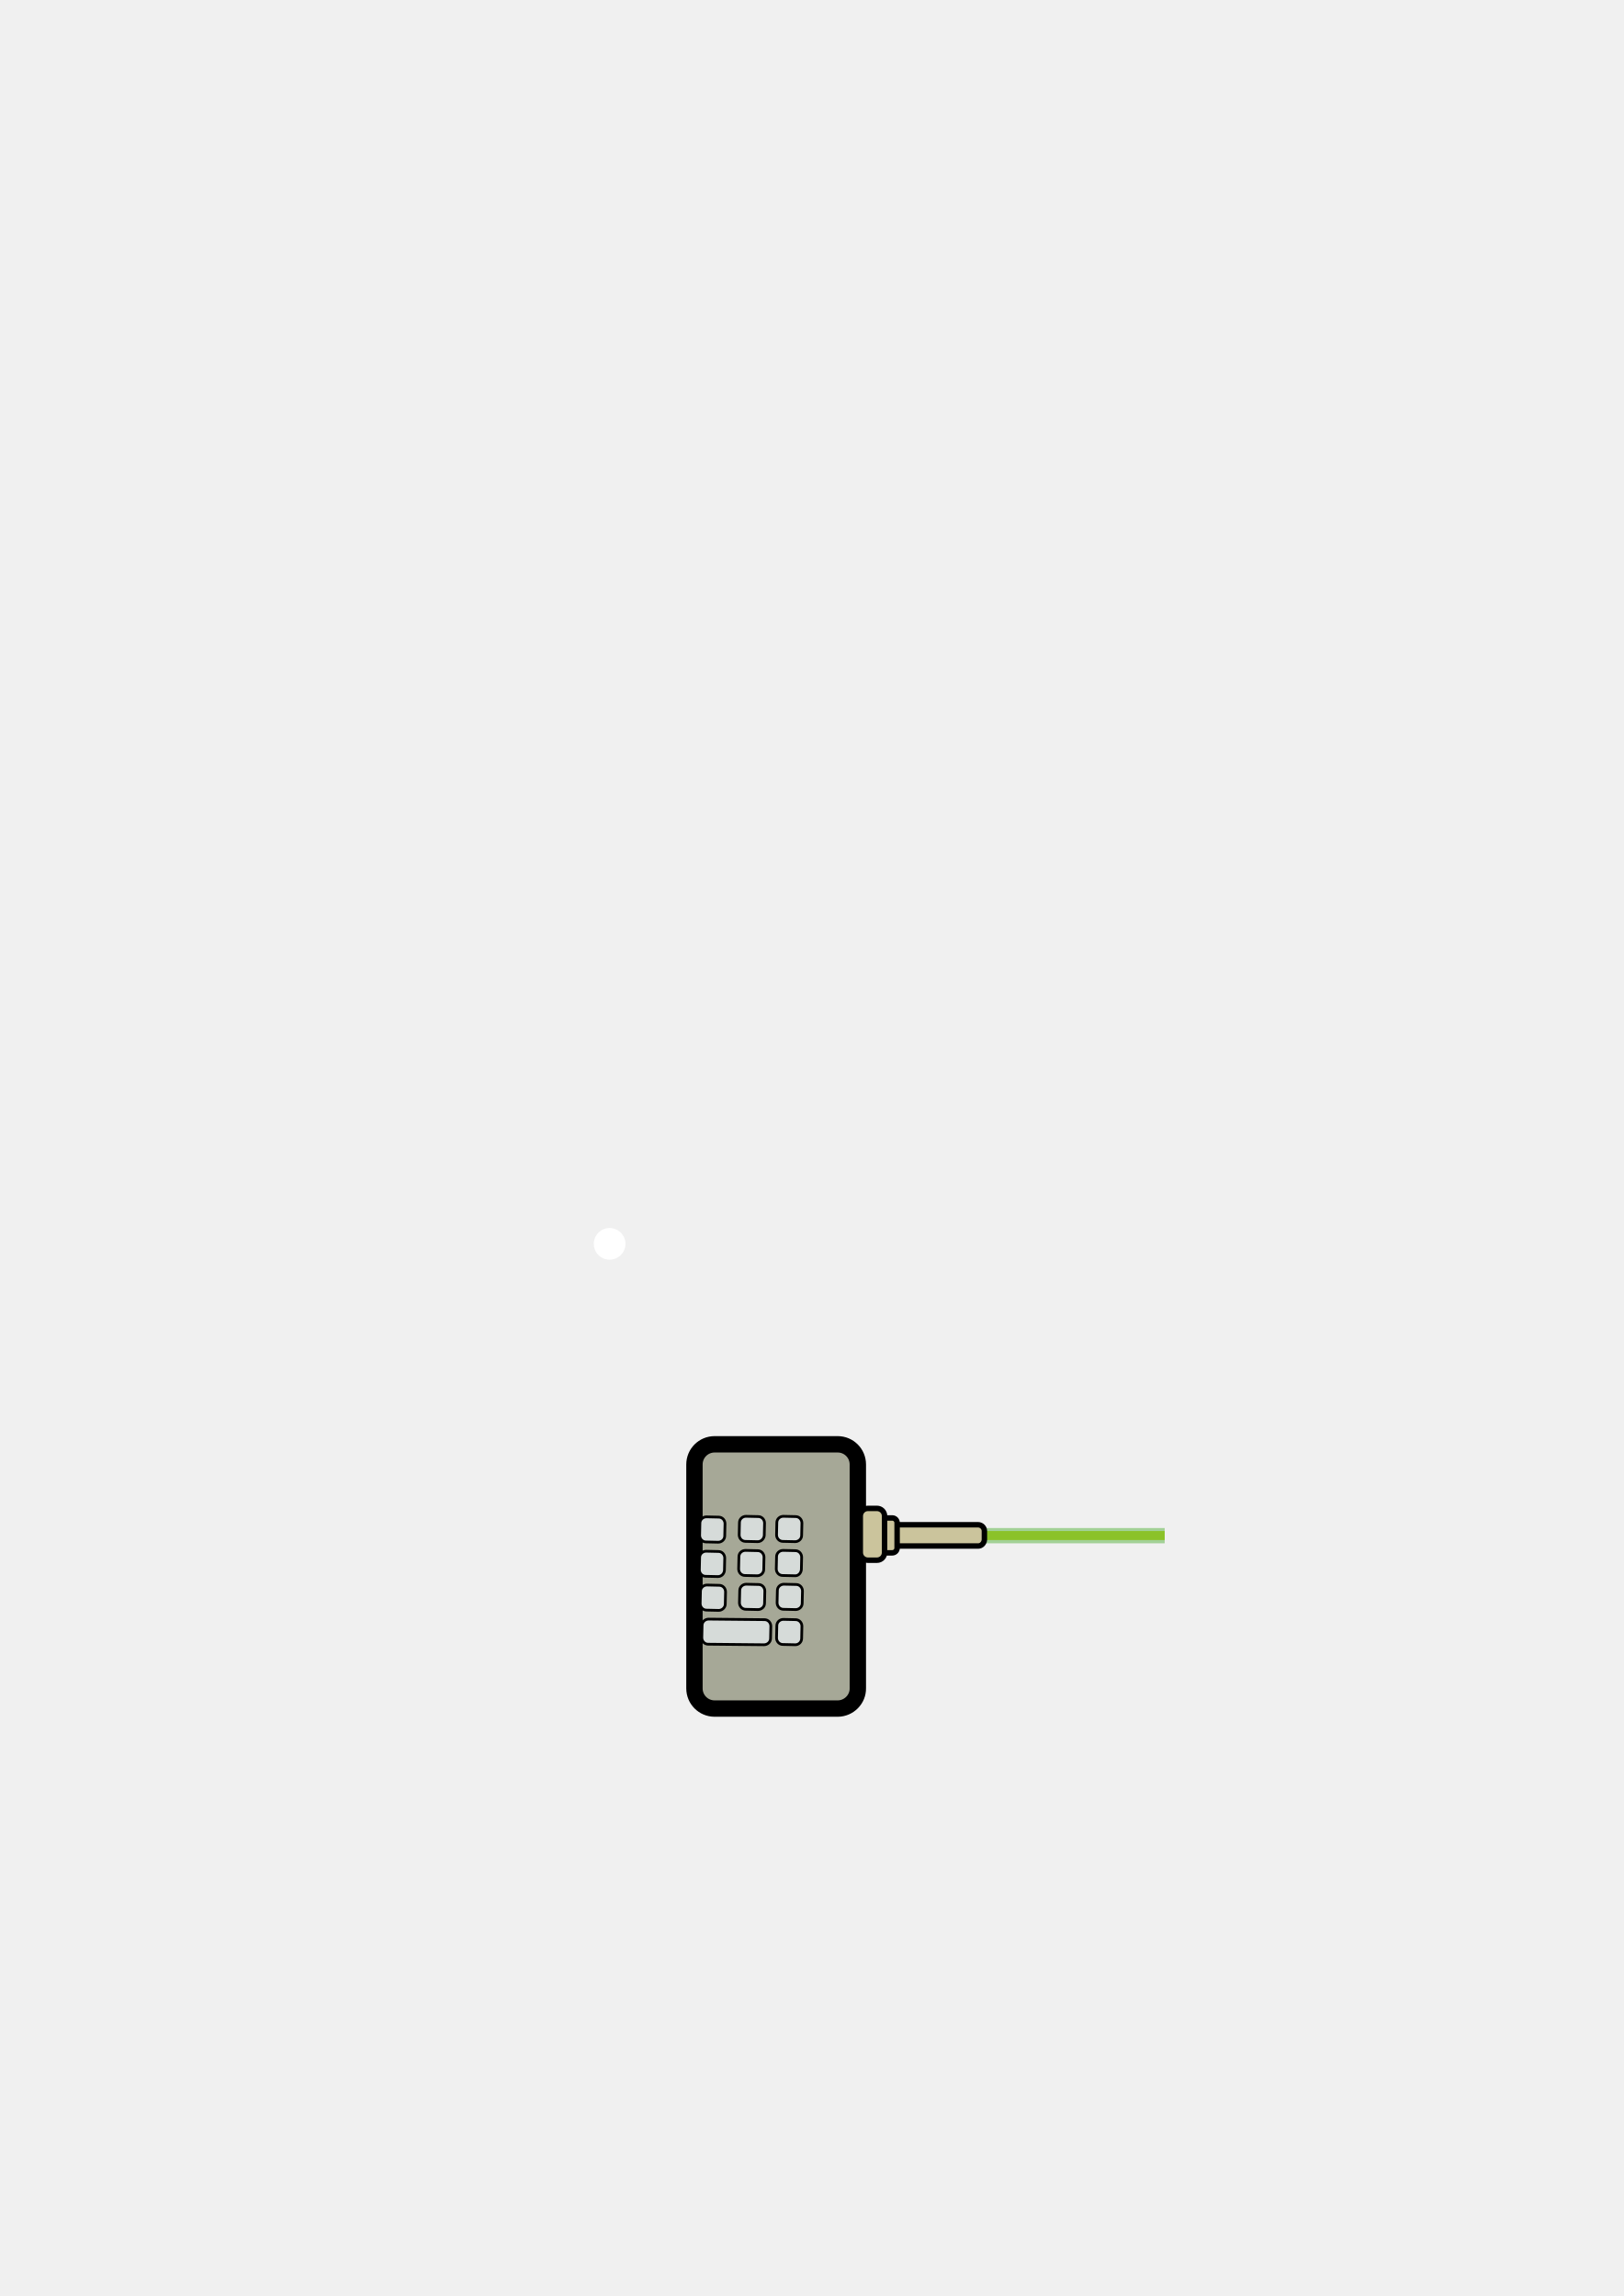
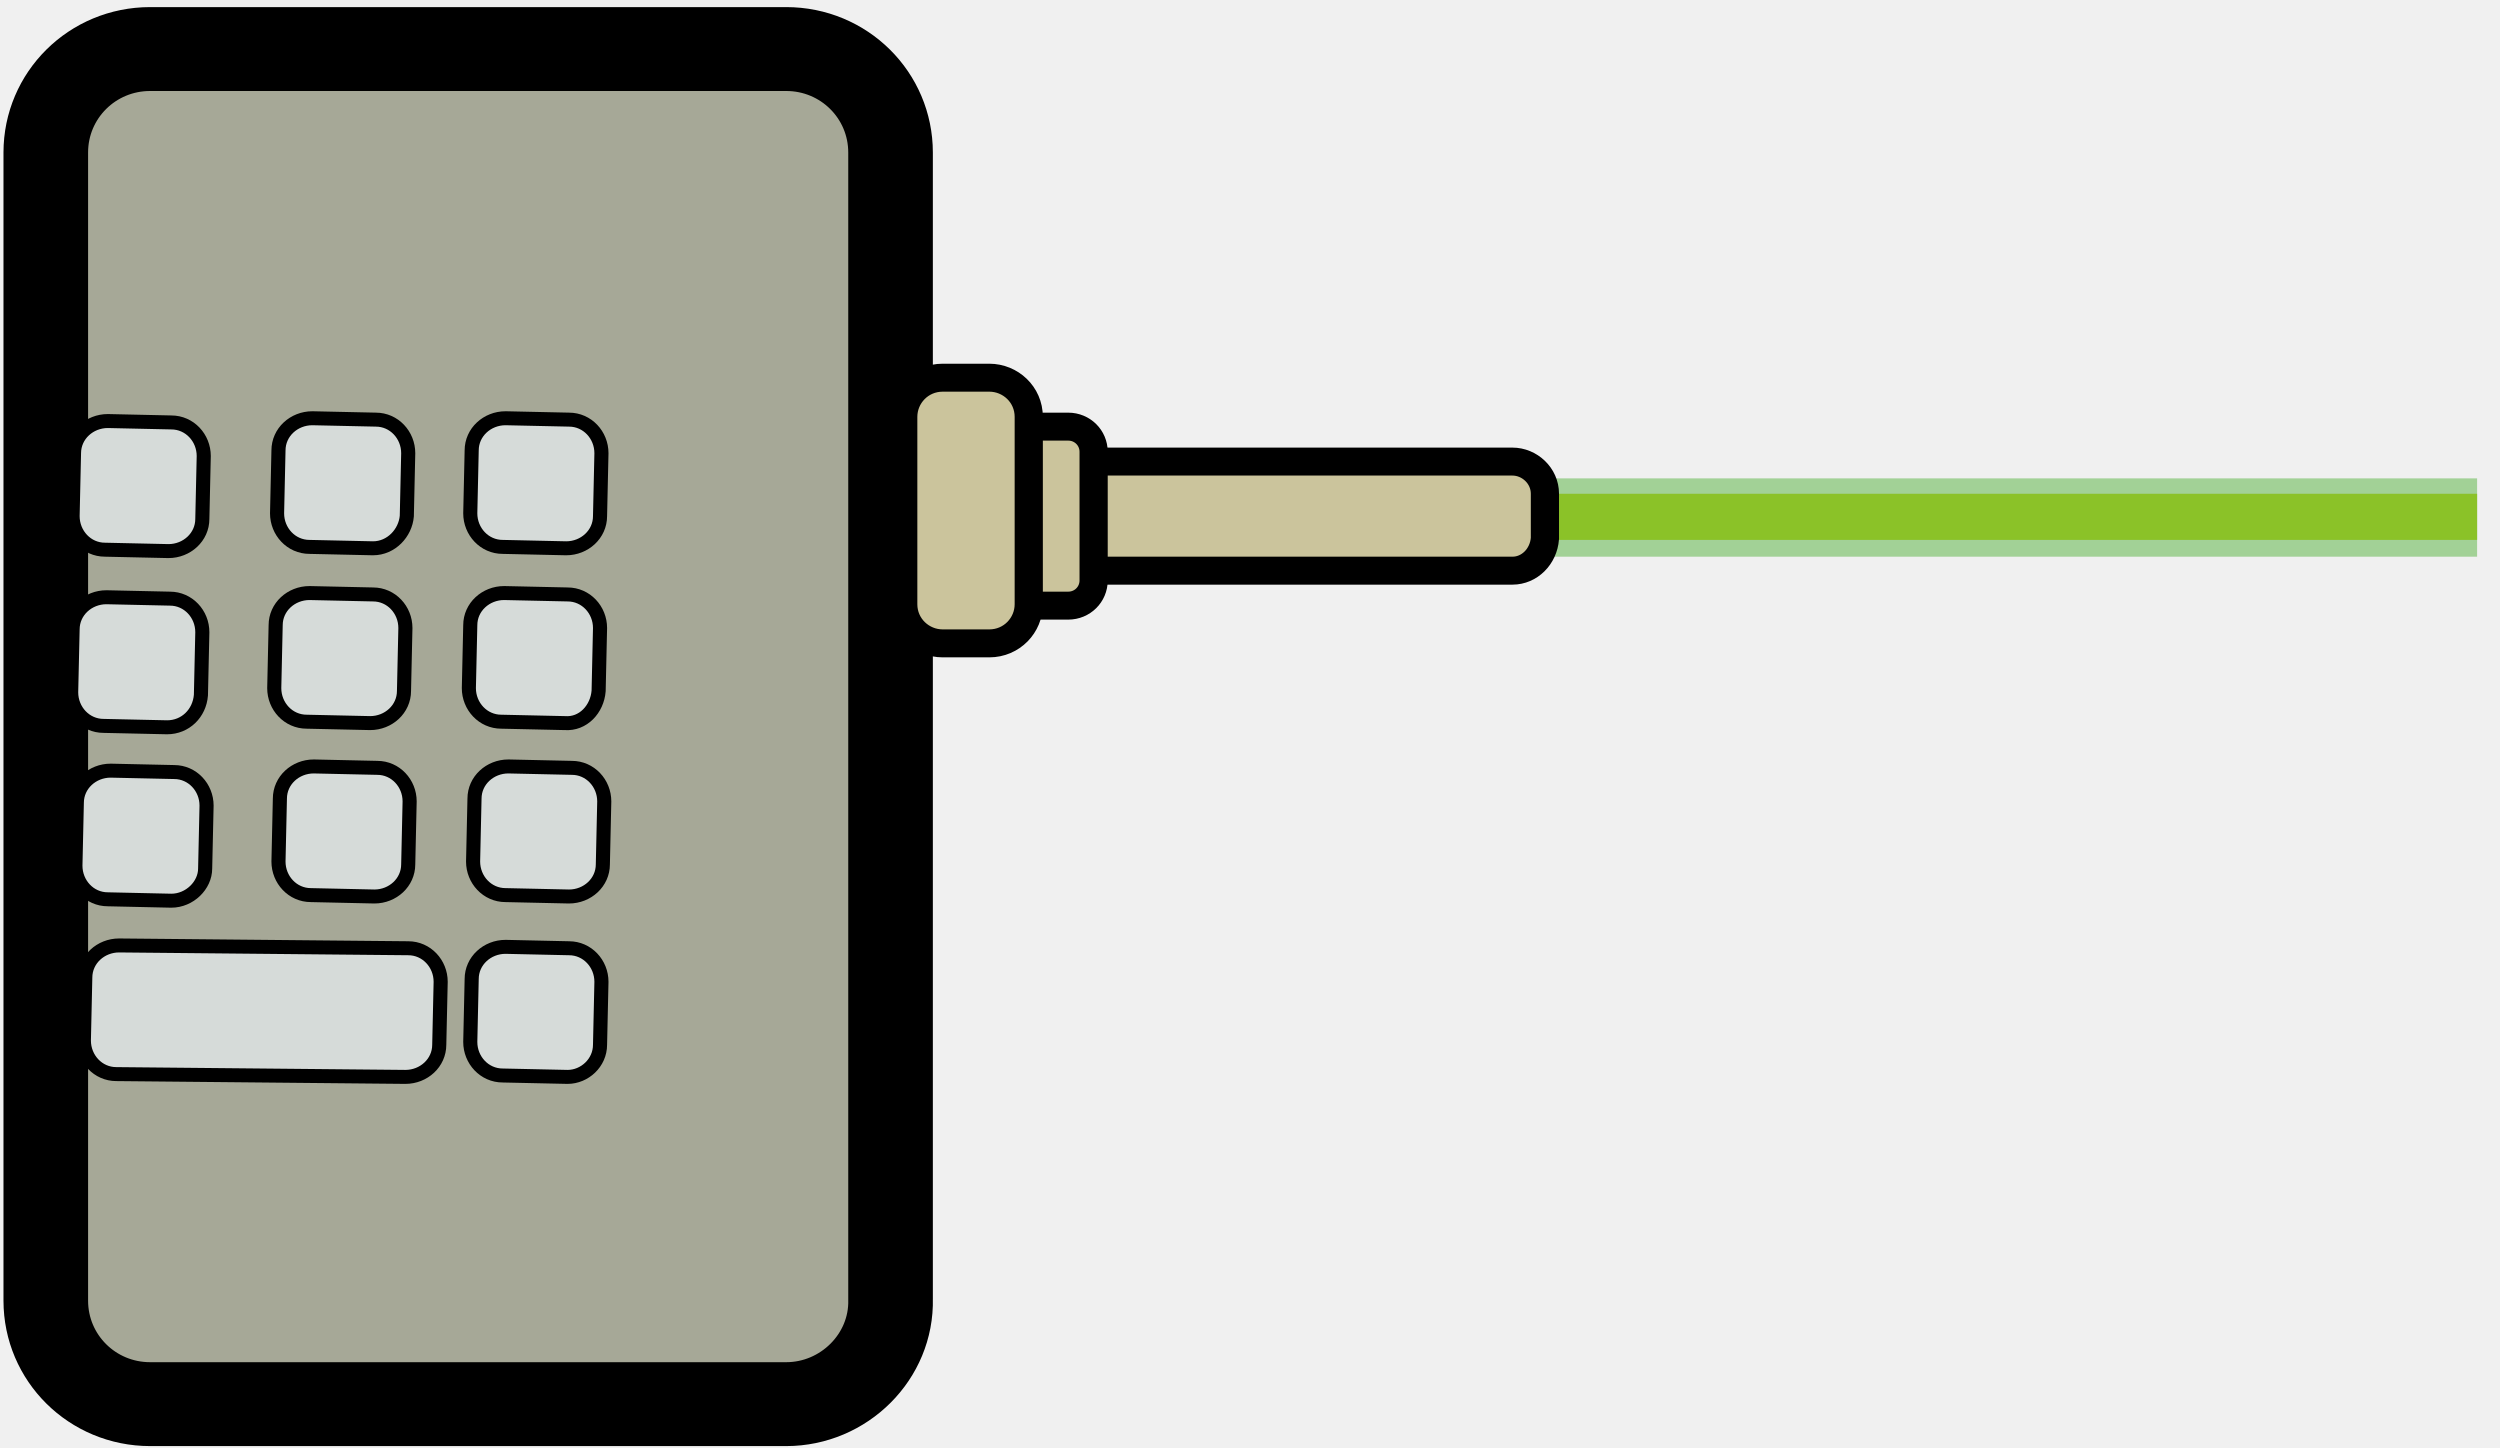
- <svg xmlns="http://www.w3.org/2000/svg" version="1.1" id="a" x="0px" y="0px" viewBox="0 0 595.2 841.9" style="enable-background:new 0 0 595.2 841.9;" xml:space="preserve">
-   <path style="fill:#A6A897;stroke:#000000;stroke-width:6;stroke-miterlimit:10;" d="M307.1,626.5H262c-4.1,0-7.4-3.3-7.4-7.4V537  c0-4.1,3.3-7.4,7.4-7.4h45.1c4.1,0,7.4,3.3,7.4,7.4v82C314.6,623.1,311.2,626.5,307.1,626.5z" />
-   <rect x="360.8" y="560.3" style="fill:#A2D196;" width="66.2" height="5.6" />
-   <rect x="360.8" y="561.4" style="fill:#8BC228;" width="66.2" height="3.3" />
-   <path style="fill:#CBC49C;stroke:#000000;stroke-width:2;stroke-miterlimit:10;" d="M358.6,566.9h-28.8c-1.2,0-2.3-1-2.3-2.3v-3.2  c0-1.2,1-2.3,2.3-2.3h28.8c1.2,0,2.3,1,2.3,2.3v3.2C360.8,565.9,359.8,566.9,358.6,566.9z" />
-   <path style="fill:#CBC49C;stroke:#000000;stroke-width:2;stroke-miterlimit:10;" d="M327.1,569.4h-1.9c-1,0-1.8-0.8-1.8-1.8v-9.2  c0-1,0.8-1.8,1.8-1.8h1.9c1,0,1.8,0.8,1.8,1.8v9.2C328.9,568.6,328.1,569.4,327.1,569.4z" />
-   <path style="fill:#CBC49C;stroke:#000000;stroke-width:2;stroke-miterlimit:10;" d="M321.5,572.1h-3.3c-1.5,0-2.8-1.2-2.8-2.8v-13.4  c0-1.5,1.2-2.8,2.8-2.8h3.3c1.5,0,2.8,1.2,2.8,2.8v13.4C324.3,570.8,323.1,572.1,321.5,572.1z" />
-   <circle style="fill:#FFFFFF;" cx="223.5" cy="456.1" r="5.8" />
-   <path style="fill:#D6DBD9;stroke:#000000;stroke-miterlimit:10;" d="M291.5,565.3l-4.5-0.1c-1.3,0-2.3-1.1-2.3-2.4l0.1-4.5  c0-1.3,1.1-2.3,2.4-2.3l4.5,0.1c1.3,0,2.3,1.1,2.3,2.4l-0.1,4.5C293.9,564.3,292.8,565.3,291.5,565.3z" />
-   <path style="fill:#D6DBD9;stroke:#000000;stroke-miterlimit:10;" d="M291.4,577.8l-4.5-0.1c-1.3,0-2.3-1.1-2.3-2.4l0.1-4.5  c0-1.3,1.1-2.3,2.4-2.3l4.5,0.1c1.3,0,2.3,1.1,2.3,2.4l-0.1,4.5C293.7,576.8,292.7,577.9,291.4,577.8z" />
-   <path style="fill:#D6DBD9;stroke:#000000;stroke-miterlimit:10;" d="M291.7,590.2l-4.5-0.1c-1.3,0-2.3-1.1-2.3-2.4l0.1-4.5  c0-1.3,1.1-2.3,2.4-2.3l4.5,0.1c1.3,0,2.3,1.1,2.3,2.4l-0.1,4.5C294.1,589.2,293,590.2,291.7,590.2z" />
-   <path style="fill:#D6DBD9;stroke:#000000;stroke-miterlimit:10;" d="M280.1,603.1l-20.5-0.2c-1.3,0-2.3-1.1-2.3-2.4l0.1-4.5  c0-1.3,1.1-2.3,2.4-2.3l20.5,0.2c1.3,0,2.3,1.1,2.3,2.4l-0.1,4.5C282.5,602.1,281.4,603.1,280.1,603.1L280.1,603.1z" />
-   <path style="fill:#D6DBD9;stroke:#000000;stroke-miterlimit:10;" d="M291.6,603.1L287,603c-1.3,0-2.3-1.1-2.3-2.4l0.1-4.5  c0-1.3,1.1-2.3,2.4-2.3l4.5,0.1c1.3,0,2.3,1.1,2.3,2.4l-0.1,4.5C293.9,602.1,292.8,603.1,291.6,603.1z" />
-   <path style="fill:#D6DBD9;stroke:#000000;stroke-miterlimit:10;" d="M277.8,565.3l-4.5-0.1c-1.3,0-2.3-1.1-2.3-2.4l0.1-4.5  c0-1.3,1.1-2.3,2.4-2.3l4.5,0.1c1.3,0,2.3,1.1,2.3,2.4l-0.1,4.5C280.1,564.2,279.1,565.3,277.8,565.3z" />
-   <path style="fill:#D6DBD9;stroke:#000000;stroke-miterlimit:10;" d="M277.6,577.8l-4.5-0.1c-1.3,0-2.3-1.1-2.3-2.4l0.1-4.5  c0-1.3,1.1-2.3,2.4-2.3l4.5,0.1c1.3,0,2.3,1.1,2.3,2.4l-0.1,4.5C280,576.8,278.9,577.8,277.6,577.8z" />
-   <path style="fill:#D6DBD9;stroke:#000000;stroke-miterlimit:10;" d="M277.9,590.2l-4.5-0.1c-1.3,0-2.3-1.1-2.3-2.4l0.1-4.5  c0-1.3,1.1-2.3,2.4-2.3l4.5,0.1c1.3,0,2.3,1.1,2.3,2.4l-0.1,4.5C280.3,589.2,279.2,590.2,277.9,590.2z" />
-   <path style="fill:#D6DBD9;stroke:#000000;stroke-miterlimit:10;" d="M263.3,565.5l-4.5-0.1c-1.3,0-2.3-1.1-2.3-2.4l0.1-4.5  c0-1.3,1.1-2.3,2.4-2.3l4.5,0.1c1.3,0,2.3,1.1,2.3,2.4l-0.1,4.5C265.7,564.5,264.6,565.5,263.3,565.5z" />
-   <path style="fill:#D6DBD9;stroke:#000000;stroke-miterlimit:10;" d="M263.2,578.1l-4.5-0.1c-1.3,0-2.3-1.1-2.3-2.4l0.1-4.5  c0-1.3,1.1-2.3,2.4-2.3l4.5,0.1c1.3,0,2.3,1.1,2.3,2.4l-0.1,4.5C265.5,577.1,264.5,578.1,263.2,578.1z" />
-   <path style="fill:#D6DBD9;stroke:#000000;stroke-miterlimit:10;" d="M263.5,590.5l-4.5-0.1c-1.3,0-2.3-1.1-2.3-2.4l0.1-4.5  c0-1.3,1.1-2.3,2.4-2.3l4.5,0.1c1.3,0,2.3,1.1,2.3,2.4l-0.1,4.5C265.9,589.4,264.8,590.5,263.5,590.5z" />
+ <svg xmlns="http://www.w3.org/2000/svg" width="152" height="88" overflow="hidden">
+   <defs>
+     <clipPath id="clip0">
+       <rect x="564" y="376" width="152" height="88" />
+     </clipPath>
+   </defs>
+   <g clip-path="url(#clip0)" transform="translate(-564 -376)">
+     <path d="M261.11 532.678 222.764 532.678C219.278 532.678 216.472 529.872 216.472 526.386L216.472 456.581C216.472 453.095 219.278 450.289 222.764 450.289L261.11 450.289C264.596 450.289 267.402 453.095 267.402 456.581L267.402 526.301C267.487 529.787 264.596 532.678 261.11 532.678Z" stroke="#000000" stroke-width="5.101" stroke-miterlimit="10" fill="#A6A897" transform="matrix(1.00848 0 0 1 348.476 -71.3066)" />
+     <path d="M306.768 476.392 363.054 476.392 363.054 481.153 306.768 481.153Z" fill="#A2D196" transform="matrix(1.00848 0 0 1 348.476 -71.3066)" />
+     <path d="M306.768 477.327 363.054 477.327 363.054 480.133 306.768 480.133Z" fill="#8BC228" transform="matrix(1.00848 0 0 1 348.476 -71.3066)" />
+     <path d="M304.897 482.003 280.41 482.003C279.39 482.003 278.455 481.153 278.455 480.048L278.455 477.327C278.455 476.307 279.305 475.371 280.41 475.371L304.897 475.371C305.918 475.371 306.853 476.221 306.853 477.327L306.853 480.048C306.768 481.153 305.918 482.003 304.897 482.003Z" stroke="#000000" stroke-width="1.7" stroke-miterlimit="10" fill="#CBC49C" transform="matrix(1.00848 0 0 1 348.476 -71.3066)" />
+     <path d="M278.115 484.129 276.499 484.129C275.649 484.129 274.969 483.449 274.969 482.598L274.969 474.776C274.969 473.926 275.649 473.246 276.499 473.246L278.115 473.246C278.965 473.246 279.645 473.926 279.645 474.776L279.645 482.598C279.645 483.449 278.965 484.129 278.115 484.129Z" stroke="#000000" stroke-width="1.7" stroke-miterlimit="10" fill="#CBC49C" transform="matrix(1.00848 0 0 1 348.476 -71.3066)" />
+     <path d="M273.353 486.424 270.548 486.424C269.272 486.424 268.167 485.404 268.167 484.044L268.167 472.65C268.167 471.375 269.187 470.27 270.548 470.27L273.353 470.27C274.629 470.27 275.734 471.29 275.734 472.65L275.734 484.044C275.734 485.319 274.714 486.424 273.353 486.424Z" stroke="#000000" stroke-width="1.7" stroke-miterlimit="10" fill="#CBC49C" transform="matrix(1.00848 0 0 1 348.476 -71.3066)" />
+     <path d="M247.846 480.643 244.02 480.558C242.915 480.558 242.064 479.622 242.064 478.517L242.149 474.691C242.149 473.586 243.085 472.736 244.19 472.736L248.016 472.82C249.121 472.82 249.972 473.756 249.972 474.861L249.887 478.687C249.887 479.793 248.951 480.643 247.846 480.643Z" stroke="#000000" stroke-width="0.85" stroke-miterlimit="10" fill="#D6DBD9" transform="matrix(1.00848 0 0 1 348.476 -71.3066)" />
+     <path d="M247.761 491.271 243.935 491.186C242.83 491.186 241.979 490.25 241.979 489.145L242.064 485.319C242.064 484.214 243 483.364 244.105 483.364L247.931 483.449C249.036 483.449 249.887 484.384 249.887 485.489L249.802 489.315C249.717 490.421 248.866 491.356 247.761 491.271Z" stroke="#000000" stroke-width="0.85" stroke-miterlimit="10" fill="#D6DBD9" transform="matrix(1.00848 0 0 1 348.476 -71.3066)" />
+     <path d="M248.016 501.814 244.19 501.729C243.085 501.729 242.234 500.794 242.234 499.688L242.319 495.862C242.319 494.757 243.255 493.907 244.36 493.907L248.186 493.992C249.291 493.992 250.142 494.927 250.142 496.032L250.057 499.858C250.057 500.964 249.121 501.814 248.016 501.814Z" stroke="#000000" stroke-width="0.85" stroke-miterlimit="10" fill="#D6DBD9" transform="matrix(1.00848 0 0 1 348.476 -71.3066)" />
+     <path d="M238.153 512.782 220.723 512.612C219.618 512.612 218.768 511.677 218.768 510.571L218.853 506.745C218.853 505.64 219.788 504.79 220.893 504.79L238.323 504.96C239.429 504.96 240.279 505.895 240.279 507L240.194 510.826C240.194 511.932 239.259 512.782 238.153 512.782L238.153 512.782Z" stroke="#000000" stroke-width="0.85" stroke-miterlimit="10" fill="#D6DBD9" transform="matrix(1.00848 0 0 1 348.476 -71.3066)" />
+     <path d="M247.931 512.782 244.02 512.697C242.915 512.697 242.064 511.762 242.064 510.656L242.149 506.83C242.149 505.725 243.085 504.875 244.19 504.875L248.016 504.96C249.121 504.96 249.972 505.895 249.972 507L249.887 510.826C249.887 511.932 248.951 512.782 247.931 512.782Z" stroke="#000000" stroke-width="0.85" stroke-miterlimit="10" fill="#D6DBD9" transform="matrix(1.00848 0 0 1 348.476 -71.3066)" />
+     <path d="M236.198 480.643 232.372 480.558C231.266 480.558 230.416 479.622 230.416 478.517L230.501 474.691C230.501 473.586 231.436 472.736 232.542 472.736L236.368 472.82C237.473 472.82 238.323 473.756 238.323 474.861L238.238 478.687C238.153 479.707 237.303 480.643 236.198 480.643Z" stroke="#000000" stroke-width="0.85" stroke-miterlimit="10" fill="#D6DBD9" transform="matrix(1.00848 0 0 1 348.476 -71.3066)" />
+     <path d="M236.028 491.271 232.202 491.186C231.096 491.186 230.246 490.25 230.246 489.145L230.331 485.319C230.331 484.214 231.266 483.364 232.372 483.364L236.198 483.449C237.303 483.449 238.153 484.384 238.153 485.489L238.068 489.315C238.068 490.421 237.133 491.271 236.028 491.271Z" stroke="#000000" stroke-width="0.85" stroke-miterlimit="10" fill="#D6DBD9" transform="matrix(1.00848 0 0 1 348.476 -71.3066)" />
+     <path d="M236.283 501.814 232.457 501.729C231.351 501.729 230.501 500.794 230.501 499.688L230.586 495.862C230.586 494.757 231.521 493.907 232.627 493.907L236.453 493.992C237.558 493.992 238.408 494.927 238.408 496.032L238.323 499.858C238.323 500.964 237.388 501.814 236.283 501.814Z" stroke="#000000" stroke-width="0.85" stroke-miterlimit="10" fill="#D6DBD9" transform="matrix(1.00848 0 0 1 348.476 -71.3066)" />
+     <path d="M223.869 480.813 220.043 480.728C218.938 480.728 218.088 479.793 218.088 478.687L218.173 474.861C218.173 473.756 219.108 472.906 220.213 472.906L224.039 472.991C225.145 472.991 225.995 473.926 225.995 475.031L225.91 478.857C225.91 479.963 224.974 480.813 223.869 480.813Z" stroke="#000000" stroke-width="0.85" stroke-miterlimit="10" fill="#D6DBD9" transform="matrix(1.00848 0 0 1 348.476 -71.3066)" />
+     <path d="M223.784 491.526 219.958 491.441C218.853 491.441 218.002 490.506 218.002 489.4L218.088 485.574C218.088 484.469 219.023 483.619 220.128 483.619L223.954 483.704C225.06 483.704 225.91 484.639 225.91 485.744L225.825 489.57C225.74 490.676 224.889 491.526 223.784 491.526Z" stroke="#000000" stroke-width="0.85" stroke-miterlimit="10" fill="#D6DBD9" transform="matrix(1.00848 0 0 1 348.476 -71.3066)" />
+     <path d="M224.039 502.069 220.213 501.984C219.108 501.984 218.258 501.049 218.258 499.943L218.343 496.117C218.343 495.012 219.278 494.162 220.383 494.162L224.209 494.247C225.315 494.247 226.165 495.182 226.165 496.287L226.08 500.113C226.08 501.134 225.145 502.069 224.039 502.069Z" stroke="#000000" stroke-width="0.85" stroke-miterlimit="10" fill="#D6DBD9" transform="matrix(1.00848 0 0 1 348.476 -71.3066)" />
+   </g>
</svg>
